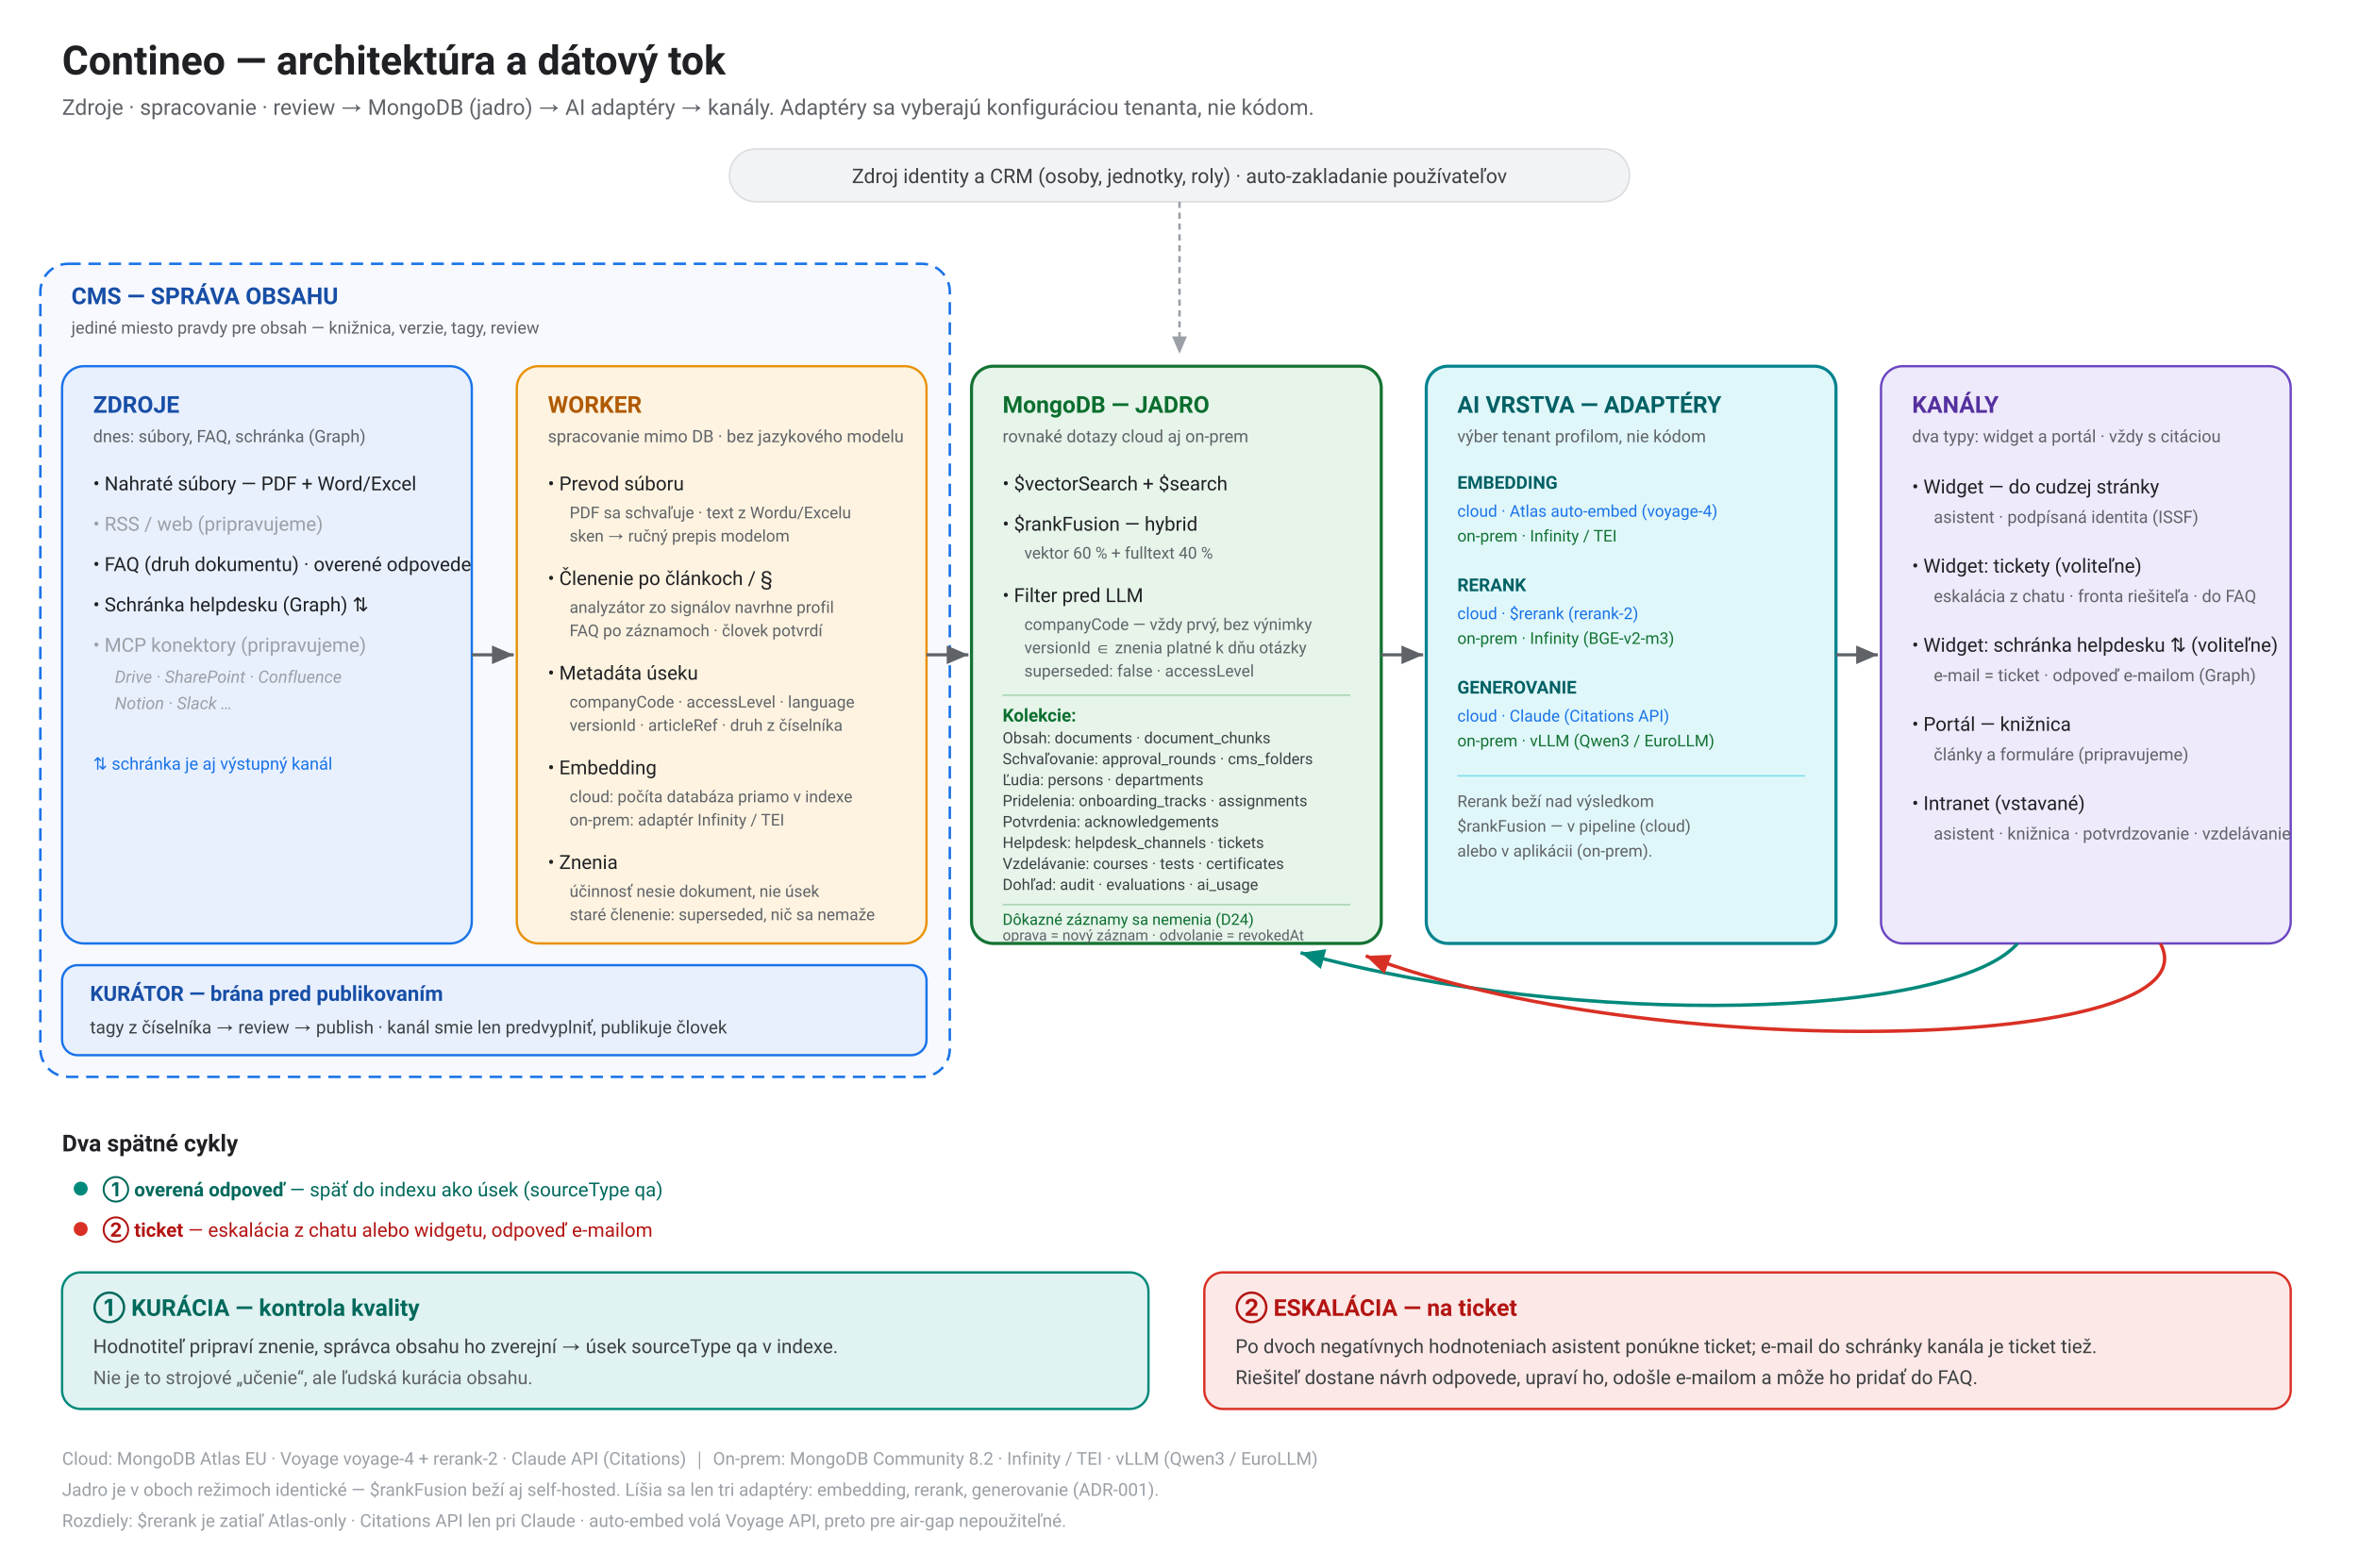
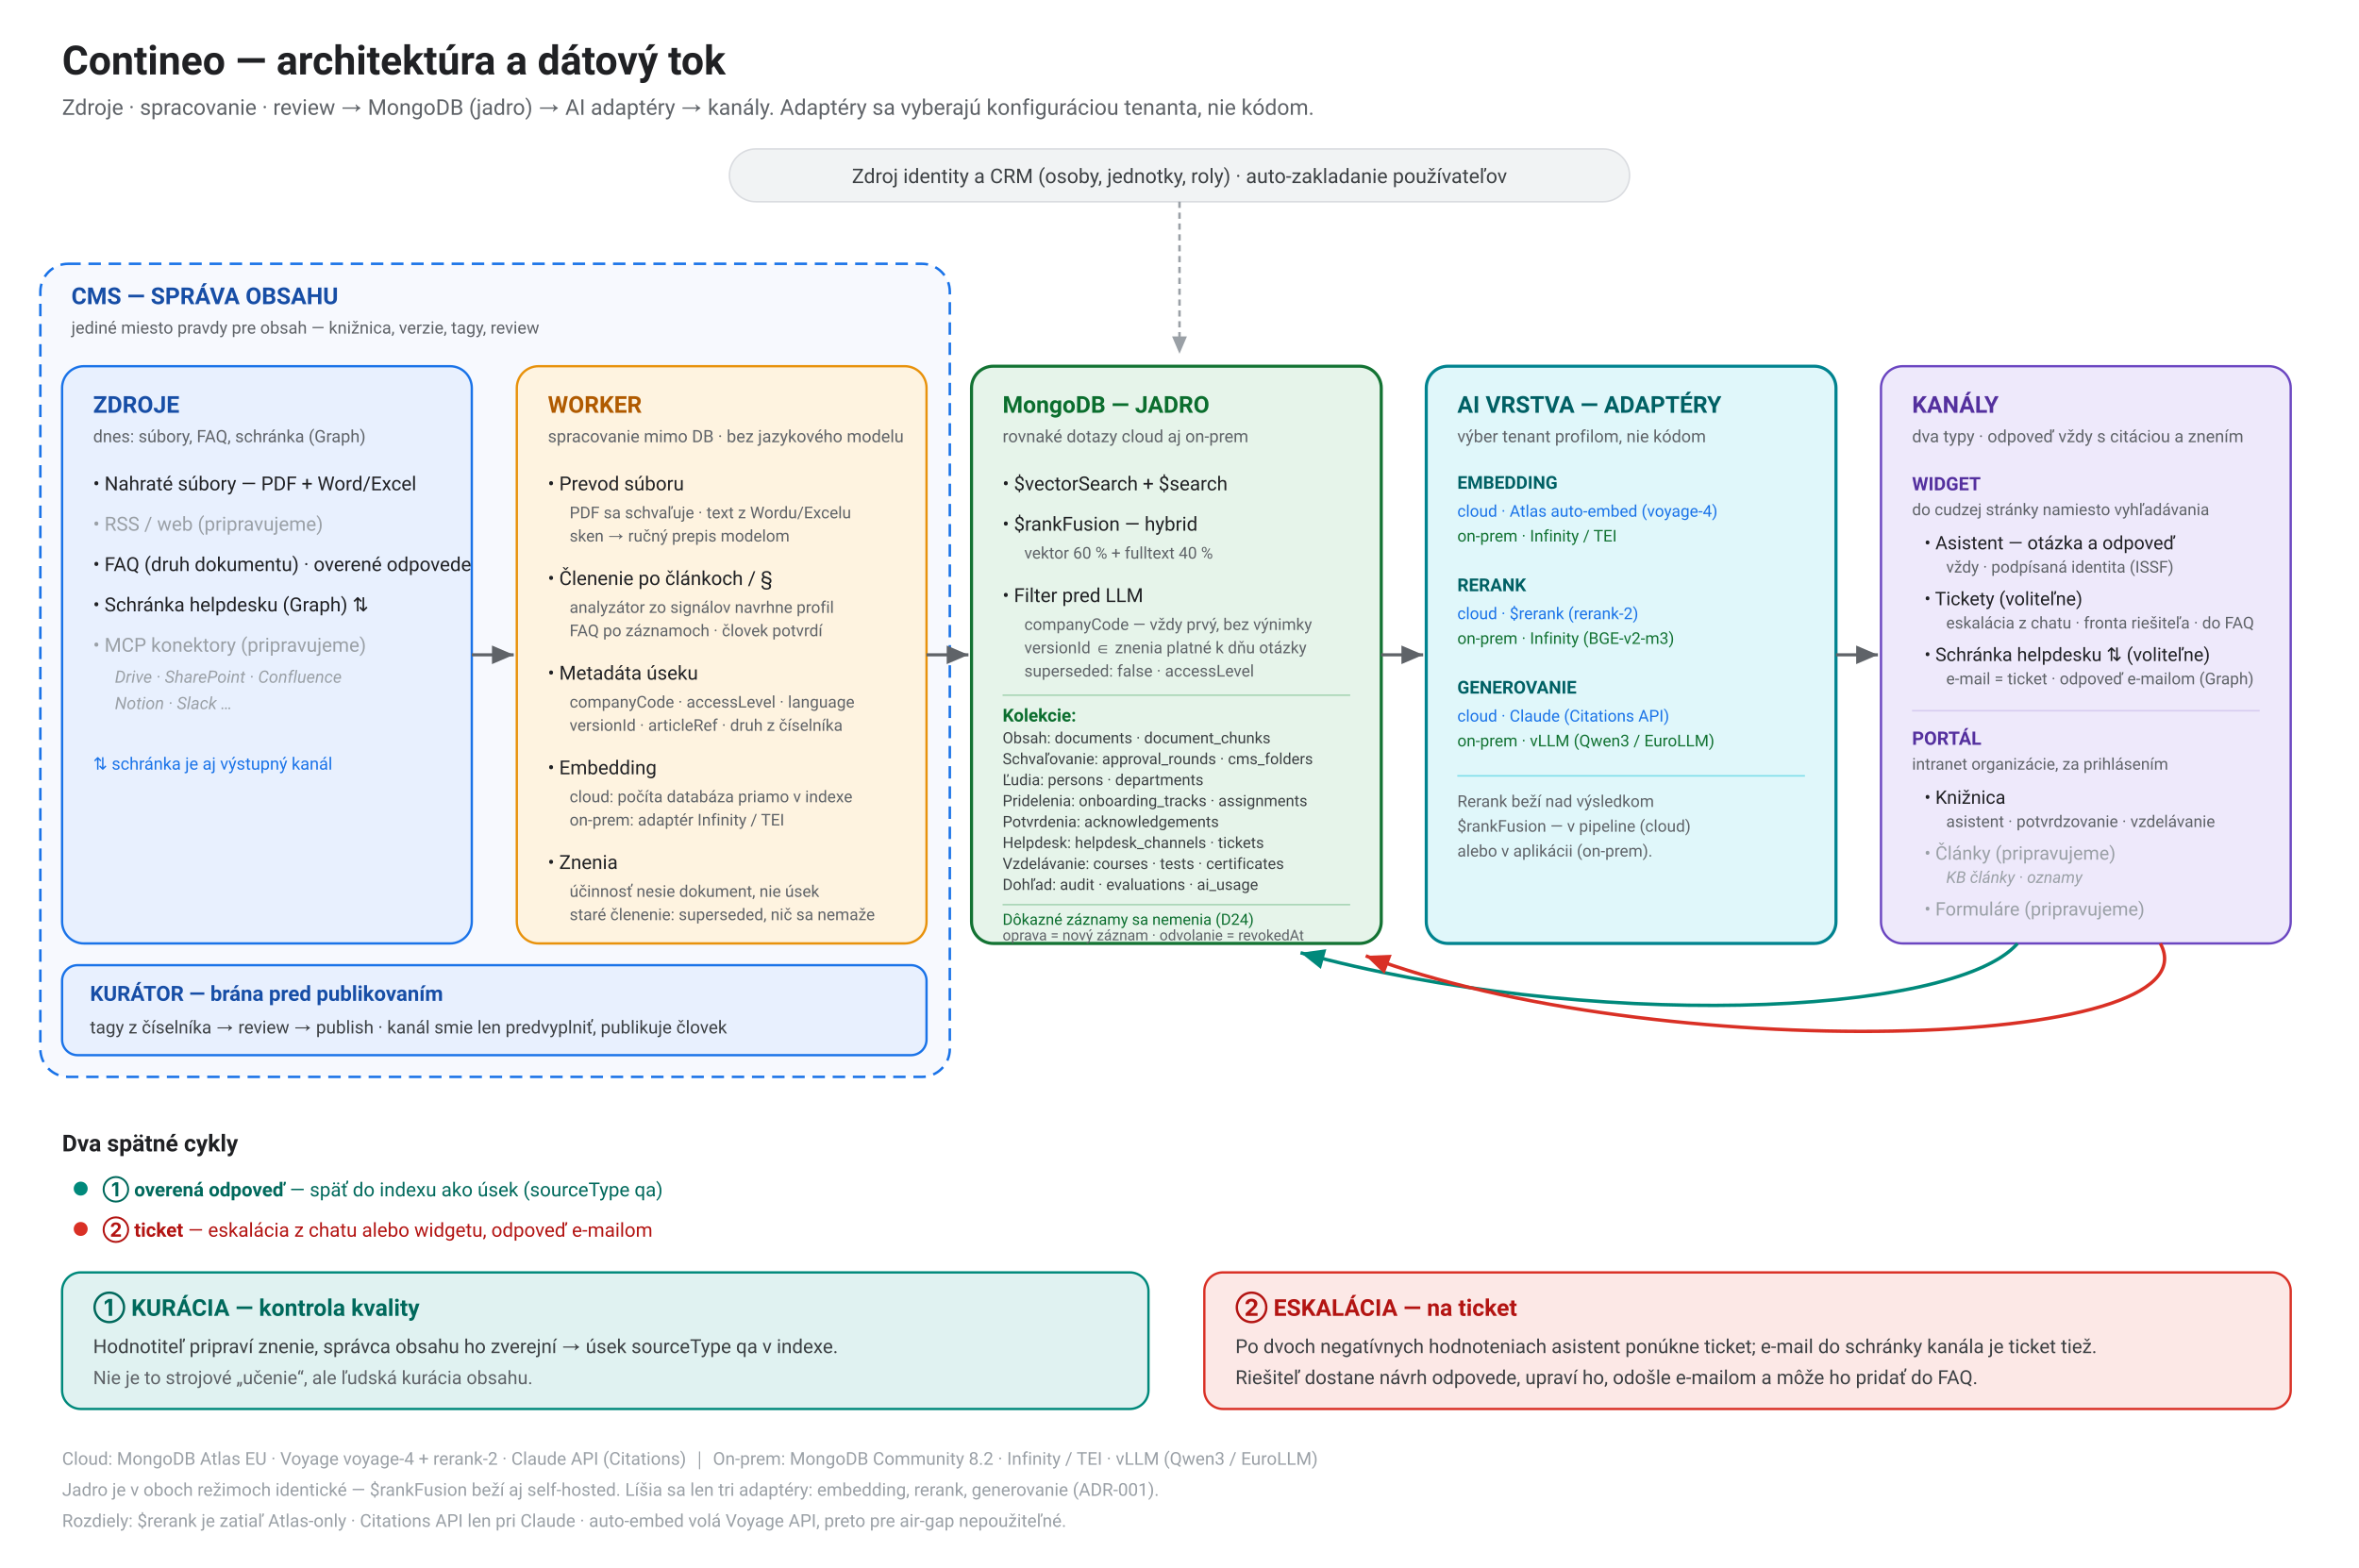
<svg xmlns="http://www.w3.org/2000/svg" viewBox="0 0 1520 1010" font-family="-apple-system, Segoe UI, Roboto, Helvetica, Arial, sans-serif">
  <defs>
    <marker id="arrow" markerWidth="10" markerHeight="10" refX="7" refY="3" orient="auto" markerUnits="strokeWidth">
      <path d="M0,0 L7,3 L0,6 Z" fill="#5f6368" />
    </marker>
    <marker id="arrowTeal" markerWidth="10" markerHeight="10" refX="7" refY="3" orient="auto" markerUnits="strokeWidth">
      <path d="M0,0 L7,3 L0,6 Z" fill="#00897B" />
    </marker>
    <marker id="arrowRed" markerWidth="10" markerHeight="10" refX="7" refY="3" orient="auto" markerUnits="strokeWidth">
      <path d="M0,0 L7,3 L0,6 Z" fill="#D93025" />
    </marker>
    <marker id="arrowGray" markerWidth="10" markerHeight="10" refX="7" refY="3" orient="auto" markerUnits="strokeWidth">
      <path d="M0,0 L7,3 L0,6 Z" fill="#9aa0a6" />
    </marker>
  </defs>
  <text x="40" y="48" font-size="26" font-weight="700" fill="#202124">Contineo — architektúra a dátový tok</text>
  <text x="40" y="74" font-size="14" fill="#5f6368">Zdroje · spracovanie · review → MongoDB (jadro) → AI adaptéry → kanály. Adaptéry sa vyberajú konfiguráciou tenanta, nie kódom.</text>
  <rect x="470" y="96" width="580" height="34" rx="17" fill="#F1F3F4" stroke="#dadce0" />
  <text x="760" y="118" font-size="13" fill="#3c4043" text-anchor="middle">Zdroj identity a CRM (osoby, jednotky, roly) · auto-zakladanie používateľov</text>
  <path d="M760,130 L760,228" stroke="#9aa0a6" stroke-width="1.6" stroke-dasharray="4 3" marker-end="url(#arrowGray)" />
  <rect x="26" y="170" width="586" height="524" rx="18" fill="#F7F9FE" stroke="#1A73E8" stroke-width="1.6" stroke-dasharray="8 5" />
  <text x="46" y="196" font-size="15" font-weight="700" fill="#174EA6">CMS — SPRÁVA OBSAHU</text>
  <text x="46" y="215" font-size="11" fill="#5f6368">jediné miesto pravdy pre obsah — knižnica, verzie, tagy, review</text>
  <rect x="40" y="236" width="264" height="372" rx="14" fill="#E8F0FE" stroke="#1A73E8" stroke-width="1.5" />
  <text x="60" y="266" font-size="15" font-weight="700" fill="#174EA6">ZDROJE</text>
  <text x="60" y="285" font-size="11" fill="#5f6368">dnes: súbory, FAQ, schránka (Graph)</text>
  <g font-size="12.5" fill="#202124">
    <text x="60" y="316">• Nahraté súbory — PDF + Word/Excel</text>
    <text x="60" y="342" fill="#9aa0a6">• RSS / web (pripravujeme)</text>
    <text x="60" y="368">• FAQ (druh dokumentu) · overené odpovede</text>
    <text x="60" y="394">• Schránka helpdesku (Graph) ⇅</text>
    <text x="60" y="420" fill="#9aa0a6">• MCP konektory (pripravujeme)</text>
    <text x="74" y="440" font-size="11" fill="#9aa0a6" font-style="italic">Drive · SharePoint · Confluence</text>
    <text x="74" y="457" font-size="11" fill="#9aa0a6" font-style="italic">Notion · Slack …</text>
  </g>
  <text x="60" y="496" font-size="11" fill="#1A73E8">⇅ schránka je aj výstupný kanál</text>
  <rect x="333" y="236" width="264" height="372" rx="14" fill="#FEF3E0" stroke="#E8920C" stroke-width="1.5" />
  <text x="353" y="266" font-size="15" font-weight="700" fill="#B05A00">WORKER</text>
  <text x="353" y="285" font-size="11" fill="#5f6368">spracovanie mimo DB · bez jazykového modelu</text>
  <g font-size="12.5" fill="#202124">
    <text x="353" y="316">• Prevod súboru</text>
    <text x="367" y="334" font-size="10.5" fill="#5f6368">PDF sa schvaľuje · text z Wordu/Excelu</text>
    <text x="367" y="349" font-size="10.5" fill="#5f6368">sken → ručný prepis modelom</text>
    <text x="353" y="377">• Členenie po článkoch / §</text>
    <text x="367" y="395" font-size="10.5" fill="#5f6368">analyzátor zo signálov navrhne profil</text>
    <text x="367" y="410" font-size="10.5" fill="#5f6368">FAQ po záznamoch · človek potvrdí</text>
    <text x="353" y="438">• Metadáta úseku</text>
    <text x="367" y="456" font-size="10.5" fill="#5f6368">companyCode · accessLevel · language</text>
    <text x="367" y="471" font-size="10.5" fill="#5f6368">versionId · articleRef · druh z číselníka</text>
    <text x="353" y="499">• Embedding</text>
    <text x="367" y="517" font-size="10.5" fill="#5f6368">cloud: počíta databáza priamo v indexe</text>
    <text x="367" y="532" font-size="10.5" fill="#5f6368">on-prem: adaptér Infinity / TEI</text>
    <text x="353" y="560">• Znenia</text>
    <text x="367" y="578" font-size="10.5" fill="#5f6368">účinnosť nesie dokument, nie úsek</text>
    <text x="367" y="593" font-size="10.5" fill="#5f6368">staré členenie: superseded, nič sa nemaže</text>
  </g>
  <rect x="40" y="622" width="557" height="58" rx="10" fill="#E8F0FE" stroke="#1A73E8" stroke-width="1.5" />
  <text x="58" y="645" font-size="13.5" font-weight="700" fill="#174EA6">KURÁTOR — brána pred publikovaním</text>
  <text x="58" y="666" font-size="11.5" fill="#3c4043">tagy z číselníka → review → publish · kanál smie len predvyplniť, publikuje človek</text>
  <rect x="626" y="236" width="264" height="372" rx="14" fill="#E6F4EA" stroke="#137333" stroke-width="2" />
  <text x="646" y="266" font-size="15" font-weight="700" fill="#0B6E2E">MongoDB — JADRO</text>
  <text x="646" y="285" font-size="11" fill="#5f6368">rovnaké dotazy cloud aj on-prem</text>
  <g font-size="12.5" fill="#202124">
    <text x="646" y="316">• $vectorSearch + $search</text>
    <text x="646" y="342">• $rankFusion — hybrid</text>
    <text x="660" y="360" font-size="10.5" fill="#5f6368">vektor 60 % + fulltext 40 %</text>
    <text x="646" y="388">• Filter pred LLM</text>
    <text x="660" y="406" font-size="10.5" fill="#5f6368">companyCode — vždy prvý, bez výnimky</text>
    <text x="660" y="421" font-size="10.5" fill="#5f6368">versionId ∈ znenia platné k dňu otázky</text>
    <text x="660" y="436" font-size="10.5" fill="#5f6368">superseded: false · accessLevel</text>
  </g>
  <line x1="646" y1="448" x2="870" y2="448" stroke="#A8D5B5" stroke-width="1" />
  <text x="646" y="465" font-size="11.5" fill="#0B6E2E" font-weight="600">Kolekcie:</text>
  <text x="646" y="479" font-size="10" fill="#3c4043">Obsah: documents · document_chunks</text>
  <text x="646" y="492.5" font-size="10" fill="#3c4043">Schvaľovanie: approval_rounds · cms_folders</text>
  <text x="646" y="506" font-size="10" fill="#3c4043">Ľudia: persons · departments</text>
  <text x="646" y="519.5" font-size="10" fill="#3c4043">Pridelenia: onboarding_tracks · assignments</text>
  <text x="646" y="533" font-size="10" fill="#3c4043">Potvrdenia: acknowledgements</text>
  <text x="646" y="546.5" font-size="10" fill="#3c4043">Helpdesk: helpdesk_channels · tickets</text>
  <text x="646" y="560" font-size="10" fill="#3c4043">Vzdelávanie: courses · tests · certificates</text>
  <text x="646" y="573.5" font-size="10" fill="#3c4043">Dohľad: audit · evaluations · ai_usage</text>
  <line x1="646" y1="583" x2="870" y2="583" stroke="#A8D5B5" stroke-width="1" />
  <text x="646" y="596" font-size="10" fill="#0B6E2E">Dôkazné záznamy sa nemenia (D24)</text>
  <text x="646" y="606" font-size="9.5" fill="#5f6368">oprava = nový záznam · odvolanie = revokedAt</text>
  <rect x="919" y="236" width="264" height="372" rx="14" fill="#E0F7FA" stroke="#00838F" stroke-width="2" />
  <text x="939" y="266" font-size="15" font-weight="700" fill="#006064">AI VRSTVA — ADAPTÉRY</text>
  <text x="939" y="285" font-size="11" fill="#5f6368">výber tenant profilom, nie kódom</text>
  <text x="939" y="315" font-size="11.5" font-weight="700" fill="#006064">EMBEDDING</text>
  <text x="939" y="333" font-size="10.5" fill="#1A73E8">cloud · Atlas auto-embed (voyage-4)</text>
  <text x="939" y="349" font-size="10.5" fill="#137333">on-prem · Infinity / TEI</text>
  <text x="939" y="381" font-size="11.5" font-weight="700" fill="#006064">RERANK</text>
  <text x="939" y="399" font-size="10.5" fill="#1A73E8">cloud · $rerank (rerank-2)</text>
  <text x="939" y="415" font-size="10.5" fill="#137333">on-prem · Infinity (BGE-v2-m3)</text>
  <text x="939" y="447" font-size="11.5" font-weight="700" fill="#006064">GENEROVANIE</text>
  <text x="939" y="465" font-size="10.5" fill="#1A73E8">cloud · Claude (Citations API)</text>
  <text x="939" y="481" font-size="10.5" fill="#137333">on-prem · vLLM (Qwen3 / EuroLLM)</text>
  <line x1="939" y1="500" x2="1163" y2="500" stroke="#80DEEA" stroke-width="1" />
  <text x="939" y="520" font-size="10.5" fill="#5f6368">Rerank beží nad výsledkom</text>
  <text x="939" y="536" font-size="10.5" fill="#5f6368">$rankFusion — v pipeline (cloud)</text>
  <text x="939" y="552" font-size="10.5" fill="#5f6368">alebo v aplikácii (on-prem).</text>
  <rect x="1212" y="236" width="264" height="372" rx="14" fill="#EEE9FB" stroke="#6B46C1" stroke-width="1.5" />
  <text x="1232" y="266" font-size="15" font-weight="700" fill="#54309E">KANÁLY</text>
-   <text x="1232" y="285" font-size="11" fill="#5f6368">dva typy: widget a portál · vždy s citáciou</text>
-   <g font-size="12.5" fill="#202124">
-     <text x="1232" y="318">• Widget — do cudzej stránky</text>
-     <text x="1246" y="337" font-size="11" fill="#5f6368">asistent · podpísaná identita (ISSF)</text>
-     <text x="1232" y="369">• Widget: tickety (voliteľne)</text>
-     <text x="1246" y="388" font-size="11" fill="#5f6368">eskalácia z chatu · fronta riešiteľa · do FAQ</text>
-     <text x="1232" y="420">• Widget: schránka helpdesku ⇅ (voliteľne)</text>
-     <text x="1246" y="439" font-size="11" fill="#5f6368">e-mail = ticket · odpoveď e-mailom (Graph)</text>
-     <text x="1232" y="471">• Portál — knižnica</text>
-     <text x="1246" y="490" font-size="11" fill="#5f6368">články a formuláre (pripravujeme)</text>
-     <text x="1232" y="522">• Intranet (vstavané)</text>
-     <text x="1246" y="541" font-size="11" fill="#5f6368">asistent · knižnica · potvrdzovanie · vzdelávanie</text>
-   </g>
+   <text x="1232" y="285" font-size="11" fill="#5f6368">dva typy · odpoveď vždy s citáciou a znením</text>
+   <text x="1232" y="316" font-size="12" font-weight="700" fill="#54309E">WIDGET</text>
+   <text x="1232" y="332" font-size="10.5" fill="#5f6368">do cudzej stránky namiesto vyhľadávania</text>
+   <text x="1240" y="354" font-size="12" fill="#202124">• Asistent — otázka a odpoveď</text>
+   <text x="1254" y="369" font-size="10.5" fill="#5f6368">vždy · podpísaná identita (ISSF)</text>
+   <text x="1240" y="390" font-size="12" fill="#202124">• Tickety (voliteľne)</text>
+   <text x="1254" y="405" font-size="10.5" fill="#5f6368">eskalácia z chatu · fronta riešiteľa · do FAQ</text>
+   <text x="1240" y="426" font-size="12" fill="#202124">• Schránka helpdesku ⇅ (voliteľne)</text>
+   <text x="1254" y="441" font-size="10.5" fill="#5f6368">e-mail = ticket · odpoveď e-mailom (Graph)</text>
+   <line x1="1232" y1="458" x2="1456" y2="458" stroke="#D7CCF0" stroke-width="1" />
+   <text x="1232" y="480" font-size="12" font-weight="700" fill="#54309E">PORTÁL</text>
+   <text x="1232" y="496" font-size="10.5" fill="#5f6368">intranet organizácie, za prihlásením</text>
+   <text x="1240" y="518" font-size="12" fill="#202124">• Knižnica</text>
+   <text x="1254" y="533" font-size="10.5" fill="#5f6368">asistent · potvrdzovanie · vzdelávanie</text>
+   <text x="1240" y="554" font-size="12" fill="#9aa0a6">• Články (pripravujeme)</text>
+   <text x="1254" y="569" font-size="10.5" fill="#9aa0a6" font-style="italic">KB články · oznamy</text>
+   <text x="1240" y="590" font-size="12" fill="#9aa0a6">• Formuláre (pripravujeme)</text>
  <path d="M304,422 L331,422" stroke="#5f6368" stroke-width="2" marker-end="url(#arrow)" />
  <path d="M597,422 L624,422" stroke="#5f6368" stroke-width="2" marker-end="url(#arrow)" />
  <path d="M890,422 L917,422" stroke="#5f6368" stroke-width="2" marker-end="url(#arrow)" />
  <path d="M1183,422 L1210,422" stroke="#5f6368" stroke-width="2" marker-end="url(#arrow)" />
  <path d="M1300,608 C1258,656 1020,664 838,614" fill="none" stroke="#00897B" stroke-width="2.2" marker-end="url(#arrowTeal)" />
  <path d="M1392,608 C1430,678 1064,686 880,616" fill="none" stroke="#D93025" stroke-width="2.2" marker-end="url(#arrowRed)" />
  <text x="40" y="742" font-size="15" font-weight="700" fill="#202124">Dva spätné cykly</text>
  <circle cx="52" cy="766" r="4.5" fill="#00897B" />
  <text x="66" y="771" font-size="12.5" fill="#00695C">
    <tspan font-weight="700">① overená odpoveď</tspan> — späť do indexu ako úsek (sourceType qa)</text>
  <circle cx="52" cy="792" r="4.5" fill="#D93025" />
  <text x="66" y="797" font-size="12.5" fill="#B31412">
    <tspan font-weight="700">② ticket</tspan> — eskalácia z chatu alebo widgetu, odpoveď e-mailom</text>
  <rect x="40" y="820" width="700" height="88" rx="12" fill="#E0F2F1" stroke="#00897B" stroke-width="1.5" />
  <text x="60" y="848" font-size="15" font-weight="700" fill="#00695C">① KURÁCIA — kontrola kvality</text>
  <text x="60" y="872" font-size="12.5" fill="#3c4043">Hodnotiteľ pripraví znenie, správca obsahu ho zverejní → úsek sourceType qa v indexe.</text>
  <text x="60" y="892" font-size="12" fill="#5f6368">Nie je to strojové „učenie“, ale ľudská kurácia obsahu.</text>
  <rect x="776" y="820" width="700" height="88" rx="12" fill="#FCE8E6" stroke="#D93025" stroke-width="1.5" />
  <text x="796" y="848" font-size="15" font-weight="700" fill="#B31412">② ESKALÁCIA — na ticket</text>
  <text x="796" y="872" font-size="12.5" fill="#3c4043">Po dvoch negatívnych hodnoteniach asistent ponúkne ticket; e-mail do schránky kanála je ticket tiež.</text>
  <text x="796" y="892" font-size="12.5" fill="#3c4043">Riešiteľ dostane návrh odpovede, upraví ho, odošle e-mailom a môže ho pridať do FAQ.</text>
  <text x="40" y="944" font-size="11.5" fill="#9aa0a6">Cloud: MongoDB Atlas EU · Voyage voyage-4 + rerank-2 · Claude API (Citations)  │  On-prem: MongoDB Community 8.2 · Infinity / TEI · vLLM (Qwen3 / EuroLLM)</text>
  <text x="40" y="964" font-size="11.5" fill="#9aa0a6">Jadro je v oboch režimoch identické — $rankFusion beží aj self-hosted. Líšia sa len tri adaptéry: embedding, rerank, generovanie (ADR-001).</text>
  <text x="40" y="984" font-size="11.5" fill="#9aa0a6">Rozdiely: $rerank je zatiaľ Atlas-only · Citations API len pri Claude · auto-embed volá Voyage API, preto pre air-gap nepoužiteľné.</text>
</svg>
